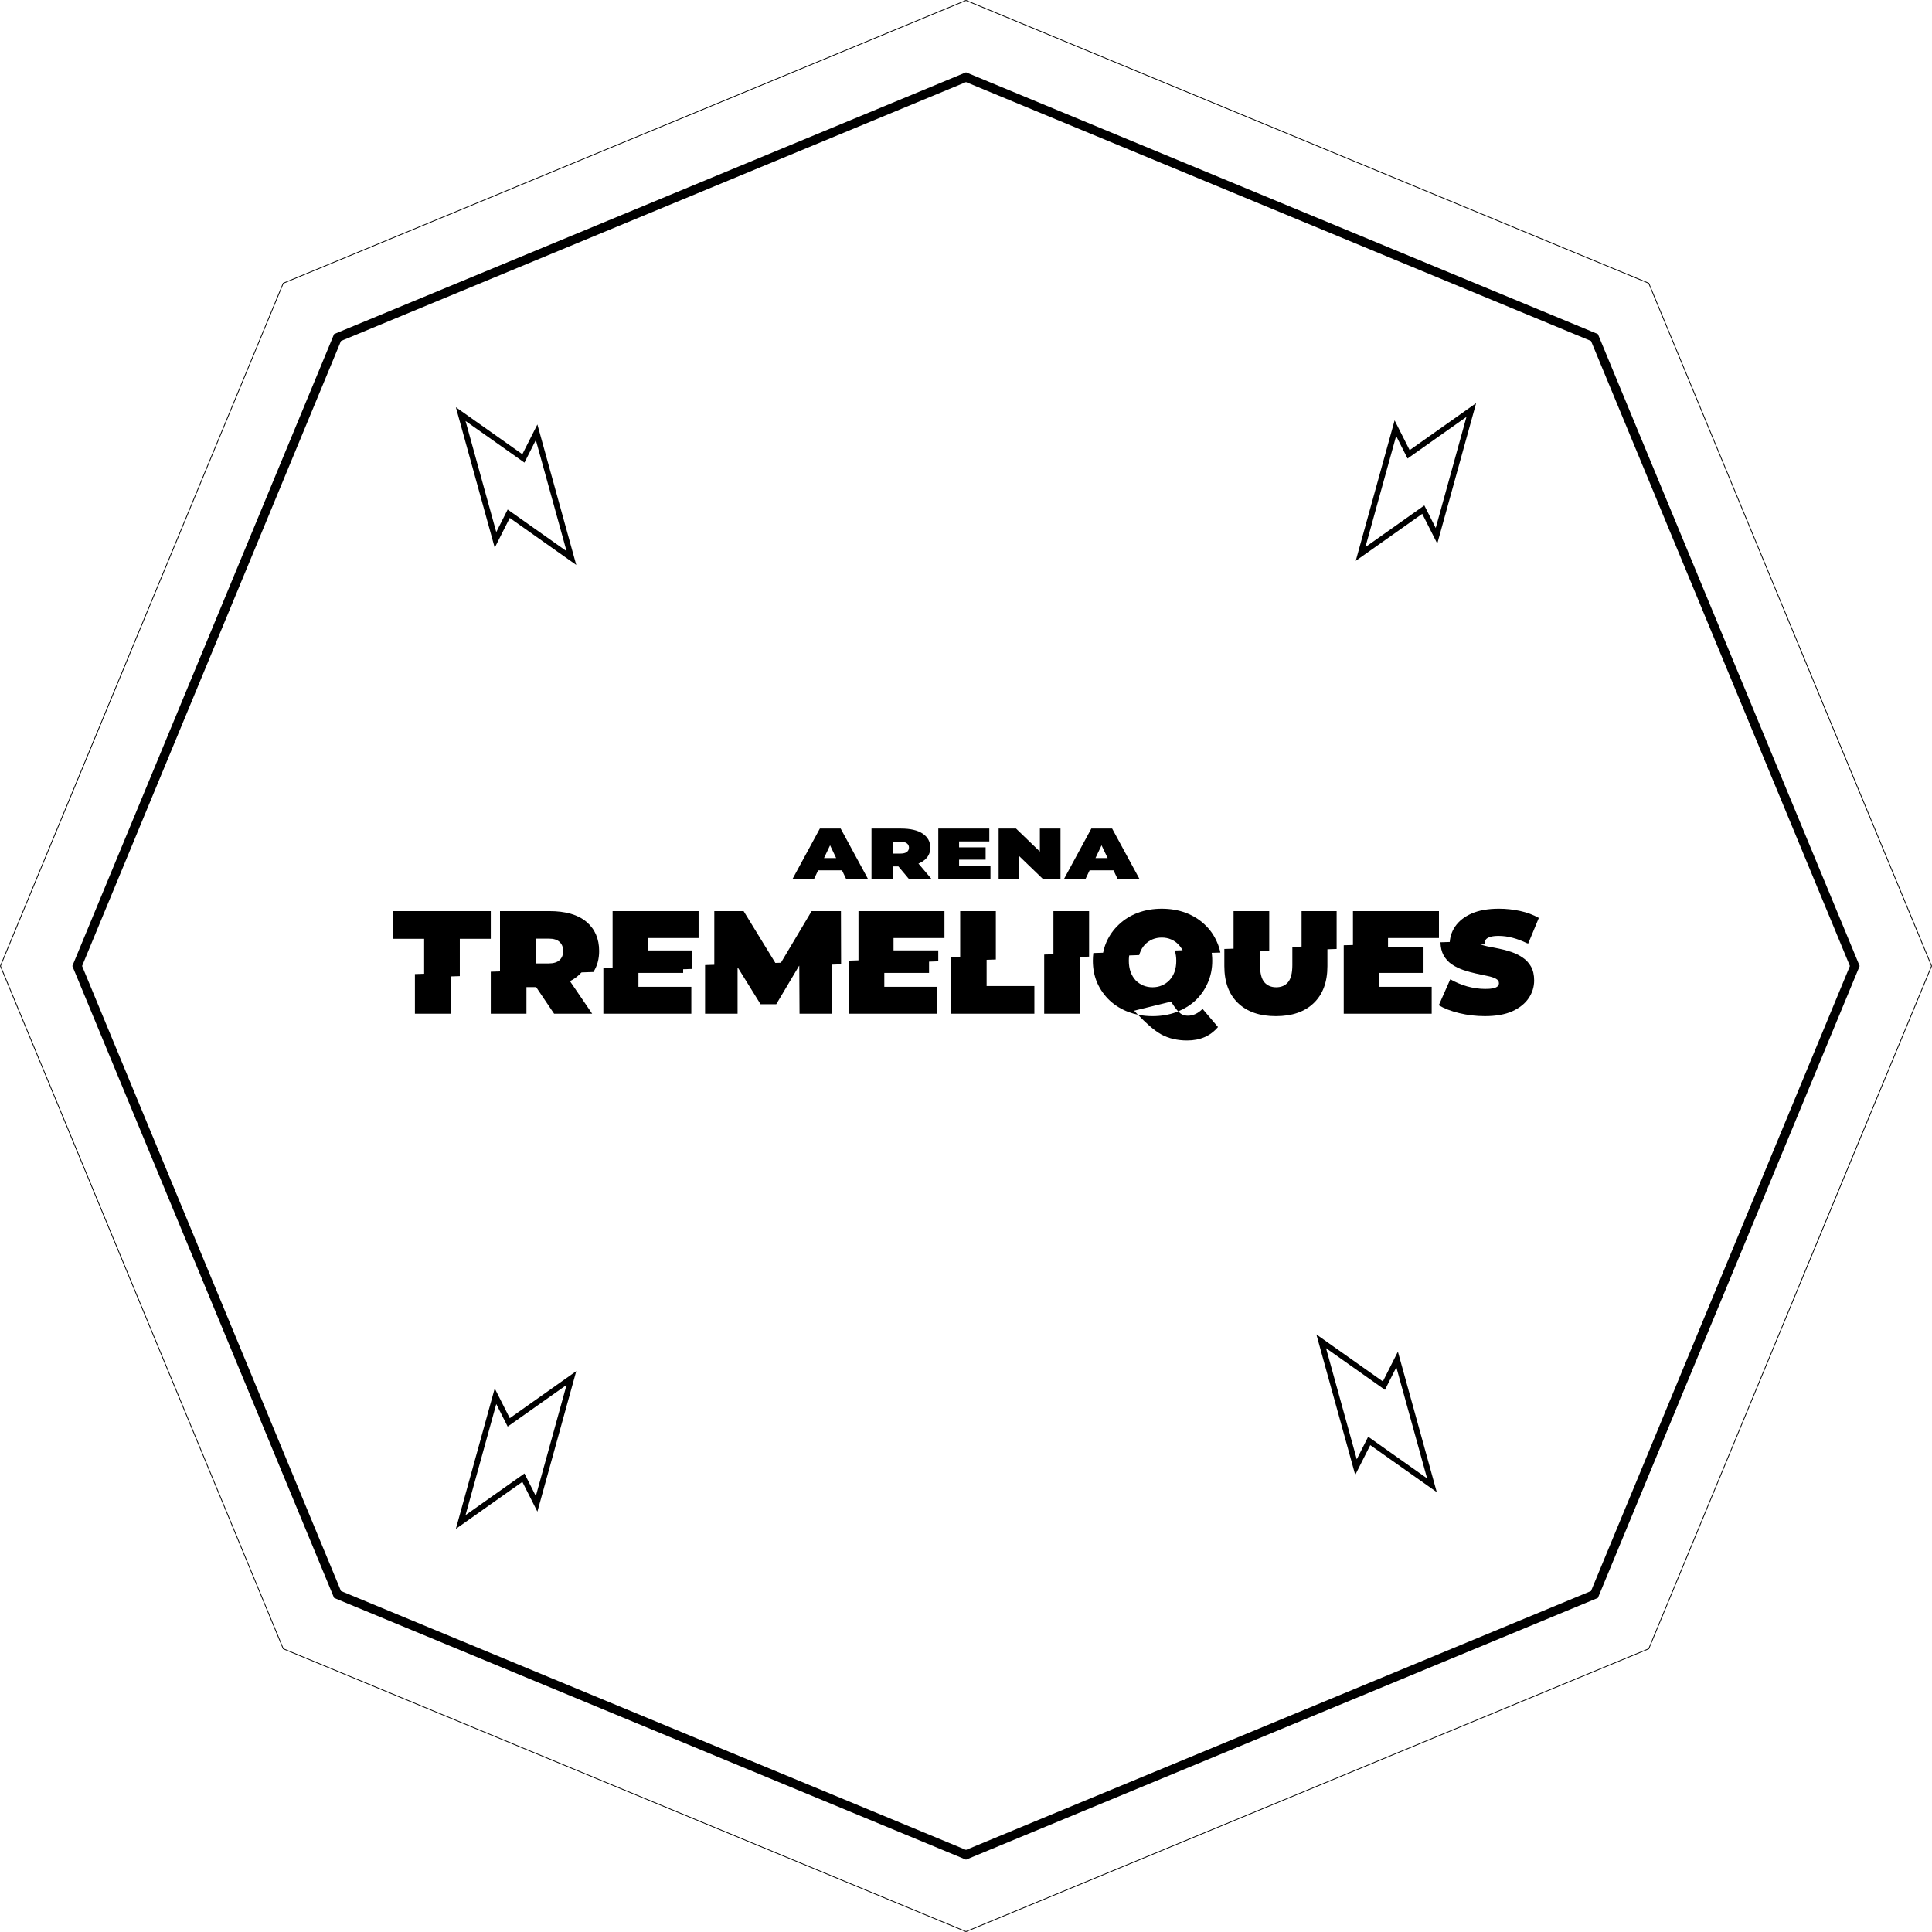
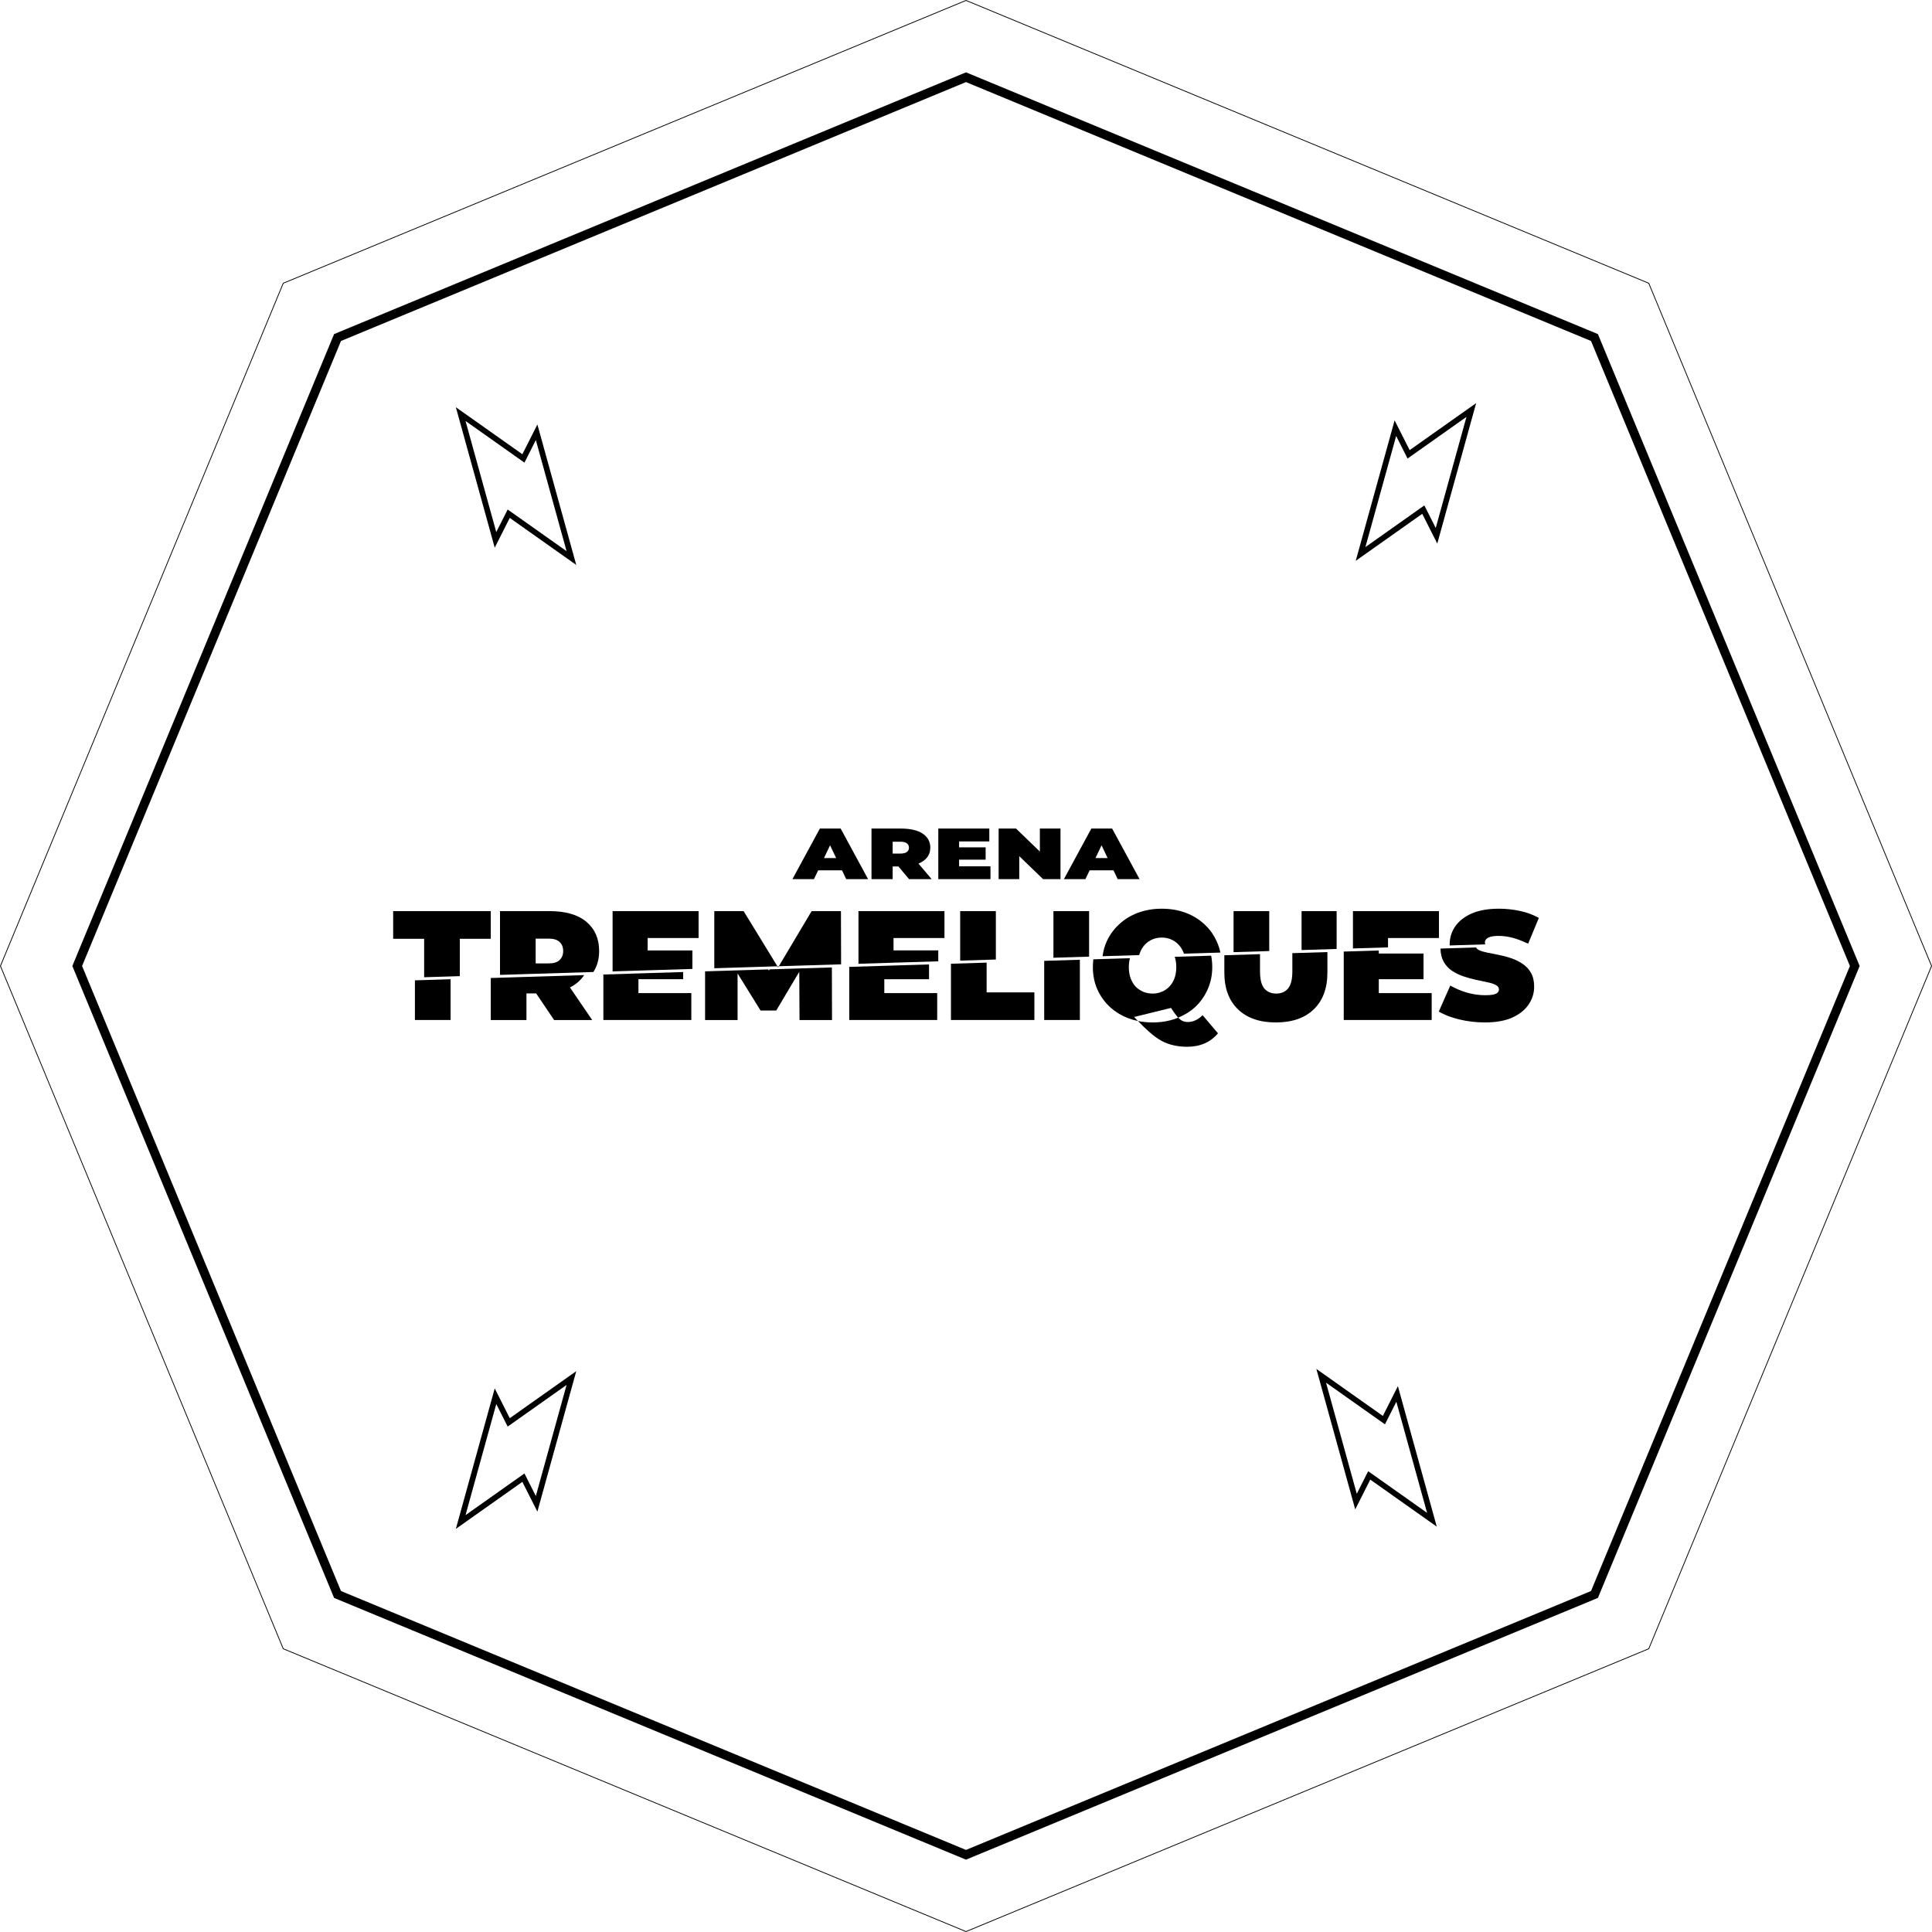
<svg xmlns="http://www.w3.org/2000/svg" width="649.432mm" height="649.432mm" viewBox="0 0 649.432 649.432" version="1.1" id="svg1">
  <defs id="defs1" />
  <g id="layer1" transform="translate(219.7159,176.2159)">
-     <g id="g63" transform="translate(-3.5e-6,353.0494)">
-       <g id="g62" transform="translate(-181.4314,-21.20629)">
-         <path d="m 315.819,-186.119 11.988,-0.372 v -15.299 h -11.988 z" style="font-weight:900;font-size:50.8px;font-family:Montserrat;-inkscape-font-specification:'Montserrat Heavy';stroke-width:0.265" id="path60" />
-         <path d="m 284.476,-185.148 11.989,-0.372 v -16.27 h -11.989 z" style="font-weight:900;font-size:50.8px;font-family:Montserrat;-inkscape-font-specification:'Montserrat Heavy';stroke-width:0.265" id="path58" />
-         <path id="path56" style="font-weight:900;font-size:50.8px;font-family:Montserrat;-inkscape-font-specification:'Montserrat Heavy';stroke-width:0.265" d="m 250.287,-201.79 v 17.701 l 10.973,-0.34 0.813,-0.025 15.037,-0.466 v -3.662 h -15.037 v -4.166 h 17.119 v -9.042 z" />
-         <path id="path50" style="font-weight:900;font-size:50.8px;font-family:Montserrat;-inkscape-font-specification:'Montserrat Heavy';stroke-width:0.265" d="m 201.824,-201.79 v 19.203 l 10.292,-0.319 0.63,-0.02 10.295,-0.319 -11.363,-18.546 z m 32.715,0 -11.029,18.531 9.972,-0.309 0.683,-0.021 1.035,-1.742 h 5.1e-4 l -1.035,1.742 10.281,-0.319 -0.052,-17.882 z" />
-         <path id="path39" style="font-weight:900;font-size:50.8px;font-family:Montserrat;-inkscape-font-specification:'Montserrat Heavy';stroke-width:0.265" d="m 167.636,-201.79 v 20.263 l 10.972,-0.34 0.813,-0.025 15.037,-0.466 v -6.223 h -15.037 v -4.166 h 17.12 v -9.042 z" />
-         <path id="path34" style="font-weight:900;font-size:50.8px;font-family:Montserrat;-inkscape-font-specification:'Montserrat Heavy';stroke-width:0.265" d="m 129.789,-201.79 v 21.435 l 10.133,-0.314 1.856,-0.058 19.394,-0.601 c 1.294,-1.986 1.942,-4.336 1.942,-7.052 0,-4.132 -1.423,-7.4 -4.267,-9.805 -2.845,-2.405 -6.993,-3.607 -12.446,-3.607 z m 11.989,9.245 h 4.369 c 1.659,0 2.879,0.373 3.658,1.118 0.813,0.745 1.219,1.761 1.219,3.048 0,1.287 -0.406,2.303 -1.219,3.048 -0.779,0.745 -1.998,1.118 -3.658,1.118 h -4.369 z" />
-         <path d="m 104.288,-179.564 11.988,-0.372 v -12.558 h 10.414 v -9.297 H 93.874 v 9.297 h 10.414 z" style="font-weight:900;font-size:50.8px;font-family:Montserrat;-inkscape-font-specification:'Montserrat Heavy';stroke-width:0.265" id="path22" />
-         <path d="m 449.022,-190.248 11.966,-0.371 c -0.09,-0.187 -0.134,-0.388 -0.134,-0.605 0,-0.406 0.135,-0.779 0.406,-1.118 0.305,-0.339 0.796,-0.609 1.473,-0.812 0.677,-0.203 1.592,-0.305 2.743,-0.305 1.558,0 3.15,0.22 4.775,0.66 1.51,0.401 3.061,0.983 4.655,1.748 l 0.58,-0.018 3.502,-8.436 c -1.863,-1.05 -3.963,-1.829 -6.299,-2.337 -2.337,-0.508 -4.707,-0.762 -7.112,-0.762 -3.658,0 -6.723,0.542 -9.195,1.626 -2.438,1.084 -4.284,2.54 -5.537,4.369 -1.219,1.795 -1.829,3.793 -1.829,5.994 0,0.123 0.002,0.245 0.005,0.366 z" style="font-weight:900;font-size:50.8px;font-family:Montserrat;-inkscape-font-specification:'Montserrat Heavy';stroke-width:0.265" id="path18" />
-         <path d="m 416.505,-189.24 11.786,-0.365 v -3.142 h 17.119 v -9.042 h -28.905 z" style="font-weight:900;font-size:50.8px;font-family:Montserrat;-inkscape-font-specification:'Montserrat Heavy';stroke-width:0.265" id="path14" />
-         <path d="m 399.233,-188.705 11.785,-0.365 v -12.72 H 399.233 Z" style="font-weight:900;font-size:50.8px;font-family:Montserrat;-inkscape-font-specification:'Montserrat Heavy';stroke-width:0.265" id="path13" />
-         <path d="m 376.373,-187.996 11.989,-0.372 v -13.422 h -11.989 z" style="font-weight:900;font-size:50.8px;font-family:Montserrat;-inkscape-font-specification:'Montserrat Heavy';stroke-width:0.265" id="path10" />
-         <path d="m 352.243,-202.603 c -2.879,0 -5.554,0.457 -8.026,1.371 -2.438,0.914 -4.555,2.219 -6.35,3.912 -1.795,1.659 -3.201,3.624 -4.217,5.893 -0.656,1.493 -1.093,3.091 -1.311,4.795 l 12.308,-0.381 c 0.068,-0.242 0.144,-0.477 0.23,-0.705 0.406,-1.118 0.965,-2.049 1.676,-2.794 0.745,-0.779 1.592,-1.371 2.54,-1.778 0.982,-0.406 2.032,-0.61 3.15,-0.61 1.118,0 2.15,0.203 3.099,0.61 0.982,0.406 1.829,0.999 2.54,1.778 0.745,0.745 1.321,1.677 1.728,2.794 0.03,0.079 0.058,0.158 0.085,0.239 l 12.241,-0.379 c -0.254,-1.25 -0.637,-2.439 -1.15,-3.568 -0.982,-2.269 -2.371,-4.233 -4.166,-5.893 -1.795,-1.693 -3.912,-2.998 -6.35,-3.912 -2.438,-0.914 -5.114,-1.371 -8.026,-1.371 z" style="font-weight:900;font-size:50.8px;font-family:Montserrat;-inkscape-font-specification:'Montserrat Heavy';stroke-width:0.265" id="path3" />
-         <path d="m 223.042,-183.244 0.233,0.38 0.235,-0.395 z" style="stroke-width:0.285" id="path46" />
-         <path d="m 475.487,-191.068 -0.58,0.018 c 0.158,0.076 0.317,0.154 0.475,0.233 z" style="stroke-width:0.285" id="path21" />
-         <g id="g61" transform="translate(-3.100991,-1.071902)">
-           <path d="m 315.819,-186.119 v 19.89 h 11.988 v -20.261 z" style="stroke-width:0.285" id="path61" />
-           <path d="m 284.476,-185.148 v 18.919 h 28.042 v -9.297 h -16.053 v -9.994 z" style="stroke-width:0.285" id="path59" />
-           <path id="path57" style="stroke-width:0.285" d="m 277.11,-184.92 -15.037,0.466 -0.813,0.025 -10.973,0.34 v 17.859 h 29.566 v -9.042 h -17.78 v -4.674 h 15.037 z" />
-           <path id="path51" style="stroke-width:0.285" d="m 244.446,-183.908 -10.281,0.319 -0.683,0.021 -9.972,0.309 -0.235,0.395 -0.233,-0.38 -10.295,0.319 -0.63,0.02 -10.292,0.319 v 16.357 h 10.922 v -15.658 l 7.721,12.458 h 5.283 l 7.737,-13.02 0.086,16.221 h 10.922 z" />
-           <path id="path40" style="stroke-width:0.285" d="m 194.458,-182.358 -15.037,0.466 -0.813,0.025 -10.972,0.34 v 15.297 h 29.566 v -9.042 h -17.78 v -4.674 h 15.037 z" />
-           <path id="path32" style="stroke-width:0.285" d="m 161.173,-181.327 -19.394,0.601 -1.856,0.058 -10.133,0.314 v 14.125 h 11.989 v -8.941 h 3.265 l 6.031,8.941 h 12.801 l -7.468,-10.944 c 1.999,-1.017 3.574,-2.381 4.725,-4.093 0.013,-0.02 0.026,-0.04 0.039,-0.06 z" />
-           <path d="m 104.288,-179.564 v 13.334 h 11.988 v -13.706 z" style="stroke-width:0.285" id="path23" />
-           <path d="m 449.022,-190.248 c 0.043,1.736 0.397,3.206 1.062,4.409 0.711,1.253 1.643,2.269 2.794,3.048 1.185,0.779 2.472,1.405 3.861,1.879 1.422,0.474 2.828,0.864 4.216,1.168 1.389,0.271 2.659,0.542 3.81,0.813 1.185,0.237 2.134,0.542 2.845,0.914 0.711,0.373 1.067,0.88 1.067,1.524 0,0.406 -0.152,0.762 -0.457,1.067 -0.305,0.271 -0.796,0.491 -1.473,0.66 -0.643,0.135 -1.541,0.203 -2.692,0.203 -1.964,0 -3.997,-0.288 -6.096,-0.864 -2.066,-0.61 -3.945,-1.406 -5.638,-2.388 l -3.861,8.738 c 1.795,1.084 4.081,1.964 6.858,2.641 2.777,0.677 5.656,1.016 8.636,1.016 3.691,0 6.756,-0.542 9.195,-1.626 2.438,-1.118 4.267,-2.574 5.486,-4.369 1.253,-1.829 1.879,-3.827 1.879,-5.994 0,-1.863 -0.355,-3.421 -1.067,-4.674 -0.711,-1.253 -1.659,-2.269 -2.845,-3.048 -1.151,-0.779 -2.422,-1.406 -3.81,-1.88 -1.389,-0.474 -2.794,-0.846 -4.216,-1.117 -1.389,-0.271 -2.675,-0.525 -3.861,-0.762 -1.151,-0.237 -2.083,-0.525 -2.794,-0.864 -0.459,-0.24 -0.769,-0.529 -0.932,-0.868 0,0 0,-5.2e-4 0,-5.2e-4 z" style="stroke-width:0.285" id="path19" />
-           <path id="path17" style="stroke-width:0.285" d="m 428.291,-189.605 -11.786,0.365 v 23.01 h 29.566 v -9.042 h -17.78 v -4.674 h 15.037 v -8.636 h -15.037 z" />
-           <path d="m 376.373,-187.996 v 5.765 c 0,5.317 1.524,9.449 4.572,12.395 3.048,2.946 7.299,4.42 12.751,4.42 5.453,0 9.703,-1.473 12.751,-4.42 3.048,-2.946 4.572,-7.078 4.572,-12.395 v -6.838 l -11.785,0.365 v 6.117 c 0,2.709 -0.491,4.639 -1.473,5.791 -0.948,1.118 -2.269,1.676 -3.963,1.676 -1.659,0 -2.98,-0.559 -3.962,-1.676 -0.982,-1.151 -1.473,-3.082 -1.473,-5.791 v -5.781 z" style="stroke-width:0.285" id="path11" />
-           <path id="path6" style="stroke-width:0.285" d="m 371.935,-187.859 -12.241,0.379 c 0.349,1.025 0.524,2.182 0.524,3.47 0,1.389 -0.203,2.642 -0.609,3.759 -0.406,1.084 -0.982,2.015 -1.728,2.794 -0.711,0.745 -1.558,1.321 -2.54,1.727 -0.948,0.406 -1.981,0.609 -3.099,0.609 -1.118,0 -2.168,-0.203 -3.15,-0.609 -0.948,-0.406 -1.795,-0.982 -2.54,-1.727 -0.711,-0.779 -1.27,-1.71 -1.676,-2.794 -0.406,-1.118 -0.61,-2.371 -0.61,-3.759 0,-1.096 0.127,-2.097 0.38,-3.003 l -12.308,0.381 c -0.108,0.848 -0.162,1.721 -0.162,2.622 0,2.675 0.491,5.148 1.473,7.417 1.016,2.269 2.422,4.25 4.217,5.943 1.795,1.659 3.912,2.946 6.35,3.861 1,0.37 2.033,0.665 3.1,0.885 -0.414,-0.429 -0.837,-0.876 -1.271,-1.342 l 12.395,-3.048 c 0.813,1.253 1.507,2.219 2.083,2.896 0.114,0.134 0.227,0.259 0.339,0.377 2.19,-0.896 4.109,-2.105 5.757,-3.629 1.795,-1.693 3.184,-3.674 4.166,-5.943 1.016,-2.269 1.524,-4.742 1.524,-7.417 0,-1.341 -0.125,-2.624 -0.374,-3.849 z m -11.073,20.838 c -0.195,0.08 -0.393,0.157 -0.593,0.232 -2.438,0.914 -5.114,1.372 -8.026,1.372 -1.714,0 -3.357,-0.163 -4.927,-0.487 1.299,1.346 2.501,2.507 3.606,3.484 1.456,1.321 2.845,2.354 4.166,3.099 1.355,0.745 2.743,1.27 4.166,1.575 1.422,0.339 2.963,0.508 4.622,0.508 4.369,0 7.823,-1.507 10.363,-4.521 l -5.182,-6.096 c -1.524,1.524 -3.166,2.286 -4.927,2.286 -0.711,0 -1.355,-0.136 -1.931,-0.407 -0.435,-0.217 -0.881,-0.566 -1.337,-1.045 z" />
-         </g>
+     <path style="baseline-shift:baseline;display:inline;overflow:visible;vector-effect:none;fill:#000000;stroke:none;stroke-width:1.9;stroke-dasharray:none;stroke-opacity:1;enable-background:accumulate;stop-color:#000000" d="m 222.774,283.938 13.064,47.217 5.055,-10.006 22.352,15.801 -13.066,-47.215 -5.053,10.006 z m 3.252,4.627 19.803,14 3.83,-7.586 10.334,37.346 -19.803,-14 -3.832,7.584 z" id="path64-2" />
+     <path style="baseline-shift:baseline;display:inline;overflow:visible;vector-effect:none;fill:#000000;stroke:none;stroke-width:1.9;stroke-dasharray:none;stroke-opacity:1;enable-background:accumulate;stop-color:#000000" d="m -26.011,284.697 -22.352,15.803 -5.053,-10.006 -13.066,47.215 22.352,-15.801 5.053,10.006 z m -3.252,4.627 -10.334,37.344 -3.83,-7.584 -19.803,14 10.334,-37.346 3.83,7.586 z" id="path64-1-2" />
+     <g id="g62" transform="translate(-181.4314,331.8431)">
+       <path d="m 315.819,-186.119 11.988,-0.372 v -15.299 h -11.988 z" style="font-weight:900;font-size:50.8px;font-family:Montserrat;-inkscape-font-specification:'Montserrat Heavy';stroke-width:0.265" id="path60" />
+       <path d="m 284.476,-185.148 11.989,-0.372 v -16.27 h -11.989 z" style="font-weight:900;font-size:50.8px;font-family:Montserrat;-inkscape-font-specification:'Montserrat Heavy';stroke-width:0.265" id="path58" />
+       <path id="path56" style="font-weight:900;font-size:50.8px;font-family:Montserrat;-inkscape-font-specification:'Montserrat Heavy';stroke-width:0.265" d="m 250.287,-201.79 v 17.701 l 10.973,-0.34 0.813,-0.025 15.037,-0.466 v -3.662 h -15.037 v -4.166 h 17.119 v -9.042 z" />
+       <path id="path50" style="font-weight:900;font-size:50.8px;font-family:Montserrat;-inkscape-font-specification:'Montserrat Heavy';stroke-width:0.265" d="m 201.824,-201.79 v 19.203 l 10.292,-0.319 0.63,-0.02 10.295,-0.319 -11.363,-18.546 z m 32.715,0 -11.029,18.531 9.972,-0.309 0.683,-0.021 1.035,-1.742 h 5.1e-4 l -1.035,1.742 10.281,-0.319 -0.052,-17.882 z" />
+       <path id="path39" style="font-weight:900;font-size:50.8px;font-family:Montserrat;-inkscape-font-specification:'Montserrat Heavy';stroke-width:0.265" d="m 167.636,-201.79 v 20.263 l 10.972,-0.34 0.813,-0.025 15.037,-0.466 v -6.223 h -15.037 v -4.166 h 17.12 v -9.042 z" />
+       <path id="path34" style="font-weight:900;font-size:50.8px;font-family:Montserrat;-inkscape-font-specification:'Montserrat Heavy';stroke-width:0.265" d="m 129.789,-201.79 v 21.435 l 10.133,-0.314 1.856,-0.058 19.394,-0.601 c 1.294,-1.986 1.942,-4.336 1.942,-7.052 0,-4.132 -1.423,-7.4 -4.267,-9.805 -2.845,-2.405 -6.993,-3.607 -12.446,-3.607 z m 11.989,9.245 h 4.369 c 1.659,0 2.879,0.373 3.658,1.118 0.813,0.745 1.219,1.761 1.219,3.048 0,1.287 -0.406,2.303 -1.219,3.048 -0.779,0.745 -1.998,1.118 -3.658,1.118 h -4.369 z" />
+       <path d="m 104.288,-179.564 11.988,-0.372 v -12.558 h 10.414 v -9.297 H 93.874 v 9.297 h 10.414 z" style="font-weight:900;font-size:50.8px;font-family:Montserrat;-inkscape-font-specification:'Montserrat Heavy';stroke-width:0.265" id="path22" />
+       <path d="m 449.022,-190.248 11.966,-0.371 c -0.09,-0.187 -0.134,-0.388 -0.134,-0.605 0,-0.406 0.135,-0.779 0.406,-1.118 0.305,-0.339 0.796,-0.609 1.473,-0.812 0.677,-0.203 1.592,-0.305 2.743,-0.305 1.558,0 3.15,0.22 4.775,0.66 1.51,0.401 3.061,0.983 4.655,1.748 l 0.58,-0.018 3.502,-8.436 c -1.863,-1.05 -3.963,-1.829 -6.299,-2.337 -2.337,-0.508 -4.707,-0.762 -7.112,-0.762 -3.658,0 -6.723,0.542 -9.195,1.626 -2.438,1.084 -4.284,2.54 -5.537,4.369 -1.219,1.795 -1.829,3.793 -1.829,5.994 0,0.123 0.002,0.245 0.005,0.366 z" style="font-weight:900;font-size:50.8px;font-family:Montserrat;-inkscape-font-specification:'Montserrat Heavy';stroke-width:0.265" id="path18" />
+       <path d="m 416.505,-189.24 11.786,-0.365 v -3.142 h 17.119 v -9.042 h -28.905 z" style="font-weight:900;font-size:50.8px;font-family:Montserrat;-inkscape-font-specification:'Montserrat Heavy';stroke-width:0.265" id="path14" />
+       <path d="m 399.233,-188.705 11.785,-0.365 v -12.72 H 399.233 Z" style="font-weight:900;font-size:50.8px;font-family:Montserrat;-inkscape-font-specification:'Montserrat Heavy';stroke-width:0.265" id="path13" />
+       <path d="m 376.373,-187.996 11.989,-0.372 v -13.422 h -11.989 z" style="font-weight:900;font-size:50.8px;font-family:Montserrat;-inkscape-font-specification:'Montserrat Heavy';stroke-width:0.265" id="path10" />
+       <path d="m 352.243,-202.603 c -2.879,0 -5.554,0.457 -8.026,1.371 -2.438,0.914 -4.555,2.219 -6.35,3.912 -1.795,1.659 -3.201,3.624 -4.217,5.893 -0.656,1.493 -1.093,3.091 -1.311,4.795 l 12.308,-0.381 c 0.068,-0.242 0.144,-0.477 0.23,-0.705 0.406,-1.118 0.965,-2.049 1.676,-2.794 0.745,-0.779 1.592,-1.371 2.54,-1.778 0.982,-0.406 2.032,-0.61 3.15,-0.61 1.118,0 2.15,0.203 3.099,0.61 0.982,0.406 1.829,0.999 2.54,1.778 0.745,0.745 1.321,1.677 1.728,2.794 0.03,0.079 0.058,0.158 0.085,0.239 l 12.241,-0.379 c -0.254,-1.25 -0.637,-2.439 -1.15,-3.568 -0.982,-2.269 -2.371,-4.233 -4.166,-5.893 -1.795,-1.693 -3.912,-2.998 -6.35,-3.912 -2.438,-0.914 -5.114,-1.371 -8.026,-1.371 z" style="font-weight:900;font-size:50.8px;font-family:Montserrat;-inkscape-font-specification:'Montserrat Heavy';stroke-width:0.265" id="path3" />
+       <path d="m 223.042,-183.244 0.233,0.38 0.235,-0.395 z" style="stroke-width:0.285" id="path46" />
+       <path d="m 475.487,-191.068 -0.58,0.018 c 0.158,0.076 0.317,0.154 0.475,0.233 z" style="stroke-width:0.285" id="path21" />
+       <g id="g61" transform="translate(-3.100991,-1.071902)">
+         <path d="m 315.819,-184.003 v 19.89 h 11.988 v -20.261 z" style="stroke-width:0.285" id="path61" />
+         <path d="m 284.476,-183.032 v 18.919 h 28.042 v -9.297 h -16.053 v -9.994 z" style="stroke-width:0.285" id="path59" />
+         <path id="path57" style="stroke-width:0.285" d="m 277.11,-182.803 -15.037,0.466 -0.813,0.025 -10.973,0.34 v 17.859 h 29.566 v -9.042 h -17.78 v -4.674 h 15.037 z" />
+         <path id="path51" style="stroke-width:0.285" d="m 244.446,-181.791 -10.281,0.319 -0.683,0.021 -9.972,0.309 -0.235,0.395 -0.233,-0.38 -10.295,0.319 -0.63,0.02 -10.292,0.319 v 16.357 h 10.922 v -15.658 l 7.721,12.458 h 5.283 l 7.737,-13.02 0.086,16.221 h 10.922 z" />
+         <path id="path40" style="stroke-width:0.285" d="m 194.458,-180.242 -15.037,0.466 -0.813,0.025 -10.972,0.34 v 15.297 h 29.566 v -9.042 h -17.78 v -4.674 h 15.037 z" />
+         <path id="path32" style="stroke-width:0.285" d="m 161.173,-179.21 -19.394,0.601 -1.856,0.058 -10.133,0.314 v 14.125 h 11.989 v -8.941 h 3.265 l 6.031,8.941 h 12.801 l -7.468,-10.944 c 1.999,-1.017 3.574,-2.381 4.725,-4.093 0.013,-0.02 0.026,-0.04 0.039,-0.06 z" />
+         <path d="m 104.288,-177.447 v 13.334 h 11.988 v -13.706 z" style="stroke-width:0.285" id="path23" />
+         <path d="m 449.022,-188.131 c 0.043,1.736 0.397,3.206 1.062,4.409 0.711,1.253 1.643,2.269 2.794,3.048 1.185,0.779 2.472,1.405 3.861,1.879 1.422,0.474 2.828,0.864 4.216,1.168 1.389,0.271 2.659,0.542 3.81,0.813 1.185,0.237 2.134,0.542 2.845,0.914 0.711,0.373 1.067,0.88 1.067,1.524 0,0.406 -0.152,0.762 -0.457,1.067 -0.305,0.271 -0.796,0.491 -1.473,0.66 -0.643,0.135 -1.541,0.203 -2.692,0.203 -1.964,0 -3.997,-0.288 -6.096,-0.864 -2.066,-0.61 -3.945,-1.406 -5.638,-2.388 l -3.861,8.738 c 1.795,1.084 4.081,1.964 6.858,2.641 2.777,0.677 5.656,1.016 8.636,1.016 3.691,0 6.756,-0.542 9.195,-1.626 2.438,-1.118 4.267,-2.574 5.486,-4.369 1.253,-1.829 1.879,-3.827 1.879,-5.994 0,-1.863 -0.355,-3.421 -1.067,-4.674 -0.711,-1.253 -1.659,-2.269 -2.845,-3.048 -1.151,-0.779 -2.422,-1.406 -3.81,-1.88 -1.389,-0.474 -2.794,-0.846 -4.216,-1.117 -1.389,-0.271 -2.675,-0.525 -3.861,-0.762 -1.151,-0.237 -2.083,-0.525 -2.794,-0.864 -0.459,-0.24 -0.769,-0.529 -0.932,-0.868 0,0 0,-5.2e-4 0,-5.2e-4 z" style="stroke-width:0.285" id="path19" />
+         <path id="path17" style="stroke-width:0.285" d="m 428.291,-187.489 -11.786,0.365 v 23.01 h 29.566 v -9.042 h -17.78 v -4.674 h 15.037 v -8.636 h -15.037 z" />
+         <path d="m 376.373,-185.88 v 5.765 c 0,5.317 1.524,9.449 4.572,12.395 3.048,2.946 7.299,4.42 12.751,4.42 5.453,0 9.703,-1.473 12.751,-4.42 3.048,-2.946 4.572,-7.078 4.572,-12.395 v -6.838 l -11.785,0.365 v 6.117 c 0,2.709 -0.491,4.639 -1.473,5.791 -0.948,1.118 -2.269,1.676 -3.963,1.676 -1.659,0 -2.98,-0.559 -3.962,-1.676 -0.982,-1.151 -1.473,-3.082 -1.473,-5.791 v -5.781 z" style="stroke-width:0.285" id="path11" />
+         <path id="path6" style="stroke-width:0.285" d="m 371.935,-185.742 -12.241,0.379 c 0.349,1.025 0.524,2.182 0.524,3.47 0,1.389 -0.203,2.642 -0.609,3.759 -0.406,1.084 -0.982,2.015 -1.728,2.794 -0.711,0.745 -1.558,1.321 -2.54,1.727 -0.948,0.406 -1.981,0.609 -3.099,0.609 -1.118,0 -2.168,-0.203 -3.15,-0.609 -0.948,-0.406 -1.795,-0.982 -2.54,-1.727 -0.711,-0.779 -1.27,-1.71 -1.676,-2.794 -0.406,-1.118 -0.61,-2.371 -0.61,-3.759 0,-1.096 0.127,-2.097 0.38,-3.003 l -12.308,0.381 c -0.108,0.848 -0.162,1.721 -0.162,2.622 0,2.675 0.491,5.148 1.473,7.417 1.016,2.269 2.422,4.25 4.217,5.943 1.795,1.659 3.912,2.946 6.35,3.861 1,0.37 2.033,0.665 3.1,0.885 -0.414,-0.429 -0.837,-0.876 -1.271,-1.342 l 12.395,-3.048 c 0.813,1.253 1.507,2.219 2.083,2.896 0.114,0.134 0.227,0.259 0.339,0.377 2.19,-0.896 4.109,-2.105 5.757,-3.629 1.795,-1.693 3.184,-3.674 4.166,-5.943 1.016,-2.269 1.524,-4.742 1.524,-7.417 0,-1.341 -0.125,-2.624 -0.374,-3.849 z m -11.073,20.838 c -0.195,0.08 -0.393,0.157 -0.593,0.232 -2.438,0.914 -5.114,1.372 -8.026,1.372 -1.714,0 -3.357,-0.163 -4.927,-0.487 1.299,1.346 2.501,2.507 3.606,3.484 1.456,1.321 2.845,2.354 4.166,3.099 1.355,0.745 2.743,1.27 4.166,1.575 1.422,0.339 2.963,0.508 4.622,0.508 4.369,0 7.823,-1.507 10.363,-4.521 l -5.182,-6.096 c -1.524,1.524 -3.166,2.286 -4.927,2.286 -0.711,0 -1.355,-0.136 -1.931,-0.407 -0.435,-0.217 -0.881,-0.566 -1.337,-1.045 z" />
      </g>
-       <path style="font-weight:900;font-size:50.8px;font-family:Montserrat;-inkscape-font-specification:'Montserrat Heavy';stroke-width:0.141" d="m 46.653,-233.74 9.222,-17.008 h 6.992 l 9.222,17.008 h -7.354 l -6.811,-14.287 h 2.773 l -6.811,14.287 z m 5.485,-2.964 1.808,-4.131 h 9.704 l 1.808,4.131 z m 21.096,2.964 v -17.008 h 9.855 q 4.852,0 7.384,1.725 2.532,1.725 2.532,4.689 0,1.968 -1.175,3.402 -1.175,1.409 -3.345,2.162 -2.14,0.753 -5.093,0.753 h -6.208 l 3.164,-2.357 v 6.633 z m 12.628,0 -5.184,-6.196 h 7.534 l 5.244,6.196 z m -5.515,-6.002 -3.164,-2.6 h 5.756 q 1.477,0 2.17,-0.535 0.723,-0.535 0.723,-1.458 0,-0.923 -0.723,-1.458 -0.693,-0.535 -2.17,-0.535 H 77.183 l 3.164,-2.6 z m 15.34,6.002 v -17.008 h 17.148 v 4.325 h -10.156 v 8.358 h 10.548 v 4.325 z m 6.51,-6.56 v -4.131 h 9.403 v 4.131 z m 13.773,6.56 v -17.008 h 5.847 l 10.729,10.351 h -2.712 v -10.351 h 6.932 v 17.008 h -5.847 l -10.729,-10.351 h 2.712 v 10.351 z m 21.94,0 9.222,-17.008 h 6.992 l 9.222,17.008 h -7.354 l -6.811,-14.287 h 2.773 l -6.811,14.287 z m 5.485,-2.964 1.808,-4.131 h 9.704 l 1.808,4.131 z" id="text61" aria-label="ARENA" />
    </g>
+     <path id="text61" style="font-weight:900;font-size:50.8px;font-family:Montserrat;-inkscape-font-specification:'Montserrat Heavy';stroke-width:0.141" d="M 55.876 102.3 L 46.653 119.309 L 53.886 119.309 L 55.299 116.345 L 63.323 116.345 L 64.736 119.309 L 72.09 119.309 L 62.867 102.3 L 55.876 102.3 z M 73.235 102.3 L 73.235 119.309 L 80.347 119.309 L 80.347 115.033 L 82.284 115.033 L 85.862 119.309 L 93.457 119.309 L 89.027 114.074 C 90.213 113.588 91.147 112.935 91.83 112.117 C 92.614 111.161 93.005 110.027 93.005 108.715 C 93.005 106.739 92.161 105.176 90.473 104.026 C 88.786 102.876 86.325 102.3 83.09 102.3 L 73.235 102.3 z M 95.688 102.3 L 95.688 119.309 L 113.228 119.309 L 113.228 114.984 L 102.679 114.984 L 102.679 112.748 L 111.6 112.748 L 111.6 108.618 L 102.679 108.618 L 102.679 106.626 L 112.836 106.626 L 112.836 102.3 L 95.688 102.3 z M 115.97 102.3 L 115.97 119.309 L 122.902 119.309 L 122.902 111.575 L 130.919 119.309 L 136.765 119.309 L 136.765 102.3 L 129.833 102.3 L 129.833 110.034 L 121.817 102.3 L 115.97 102.3 z M 147.133 102.3 L 137.91 119.309 L 145.144 119.309 L 146.556 116.345 L 154.58 116.345 L 155.993 119.309 L 163.347 119.309 L 154.125 102.3 L 147.133 102.3 z M 80.347 106.723 L 82.939 106.723 C 83.924 106.723 84.647 106.901 85.109 107.257 C 85.591 107.614 85.832 108.1 85.832 108.715 C 85.832 109.331 85.591 109.816 85.109 110.173 C 84.647 110.529 83.924 110.708 82.939 110.708 L 80.347 110.708 L 80.347 106.723 z M 150.569 107.93 L 152.611 112.214 L 148.526 112.214 L 150.569 107.93 z M 59.311 107.93 L 61.354 112.214 L 57.268 112.214 L 59.311 107.93 z " />
    <path style="fill:none;stroke:#000000;stroke-width:0.265;stroke-opacity:1" id="path63" d="m 89.309,-343.586 -229.507,95.065 -229.507,-95.065 -95.065,-229.507 95.065,-229.507 229.507,-95.065 229.507,95.065 95.065,229.507 z" transform="translate(245.1988,721.5931)" />
    <path style="baseline-shift:baseline;display:inline;overflow:visible;opacity:1;vector-effect:none;enable-background:accumulate;stop-color:#000000;stop-opacity:1" d="m -140.199,-899.445 -230.766,95.586 -95.586,230.766 95.586,230.766 230.766,95.586 230.766,-95.586 95.586,-230.766 -95.586,-230.766 z m 0,3.559 228.25,94.545 94.543,228.248 -94.545,228.252 -228.248,94.541 -228.248,-94.543 -94.545,-228.25 94.545,-228.248 z" id="path63-6" transform="matrix(0.9204769,0,0,0.9204769,234.0497,676.019)" />
-     <g id="g64" transform="translate(-27.75337,524.4741)" style="fill:none;stroke:#000000;stroke-width:1.9;stroke-dasharray:none;stroke-opacity:1">
-       <path style="baseline-shift:baseline;display:inline;overflow:visible;opacity:1;vector-effect:none;fill:#000000;stroke:none;enable-background:accumulate;stop-color:#000000;stop-opacity:1" d="m -38.729,-563.805 13.066,47.215 5.053,-10.006 22.352,15.803 -13.066,-47.217 -5.053,10.006 z m 3.252,4.625 19.803,14 3.83,-7.584 10.334,37.344 -19.803,-14 -3.832,7.586 z" id="path64" />
-       <path style="baseline-shift:baseline;display:inline;overflow:visible;opacity:1;vector-effect:none;fill:#000000;stroke:none;enable-background:accumulate;stop-color:#000000;stop-opacity:1" d="m 250.527,-252.131 13.064,47.217 5.055,-10.006 22.352,15.801 -13.066,-47.215 -5.053,10.006 z m 3.252,4.627 19.803,14 3.83,-7.586 10.334,37.346 -19.803,-14 -3.832,7.584 z" id="path64-2" />
-       <path style="baseline-shift:baseline;display:inline;overflow:visible;opacity:1;vector-effect:none;fill:#000000;stroke:none;enable-background:accumulate;stop-color:#000000;stop-opacity:1" d="m 304.236,-565.182 -22.352,15.801 -5.055,-10.006 -13.066,47.215 22.354,-15.803 5.053,10.008 z m -3.252,4.625 -10.334,37.344 -3.83,-7.584 -19.807,14.002 10.336,-37.348 3.832,7.586 z" id="path64-1" />
-       <path style="baseline-shift:baseline;display:inline;overflow:visible;opacity:1;vector-effect:none;fill:#000000;stroke:none;enable-background:accumulate;stop-color:#000000;stop-opacity:1" d="m 1.742,-239.777 -22.352,15.803 -5.053,-10.006 -13.066,47.215 22.352,-15.801 5.053,10.006 z m -3.252,4.627 -10.334,37.344 -3.83,-7.584 -19.803,14 10.334,-37.346 3.83,7.586 z" id="path64-1-2" />
-     </g>
+     <path style="baseline-shift:baseline;display:inline;overflow:visible;vector-effect:none;fill:#000000;stroke:none;stroke-width:1.9;stroke-dasharray:none;stroke-opacity:1;enable-background:accumulate;stop-color:#000000" d="m -66.482,-39.331 13.066,47.215 5.053,-10.006 22.352,15.803 -13.066,-47.217 -5.053,10.006 z m 3.252,4.625 19.803,14 3.83,-7.584 10.334,37.344 -19.803,-14 -3.832,7.586 z" id="path64" />
+     <path style="baseline-shift:baseline;display:inline;overflow:visible;vector-effect:none;fill:#000000;stroke:none;stroke-width:1.9;stroke-dasharray:none;stroke-opacity:1;enable-background:accumulate;stop-color:#000000" d="m 276.483,-40.708 -22.352,15.801 -5.055,-10.006 -13.066,47.215 22.354,-15.803 5.053,10.008 z m -3.252,4.625 -10.334,37.344 -3.83,-7.584 -19.807,14.002 10.336,-37.348 3.832,7.586 z" id="path64-1" />
  </g>
</svg>
